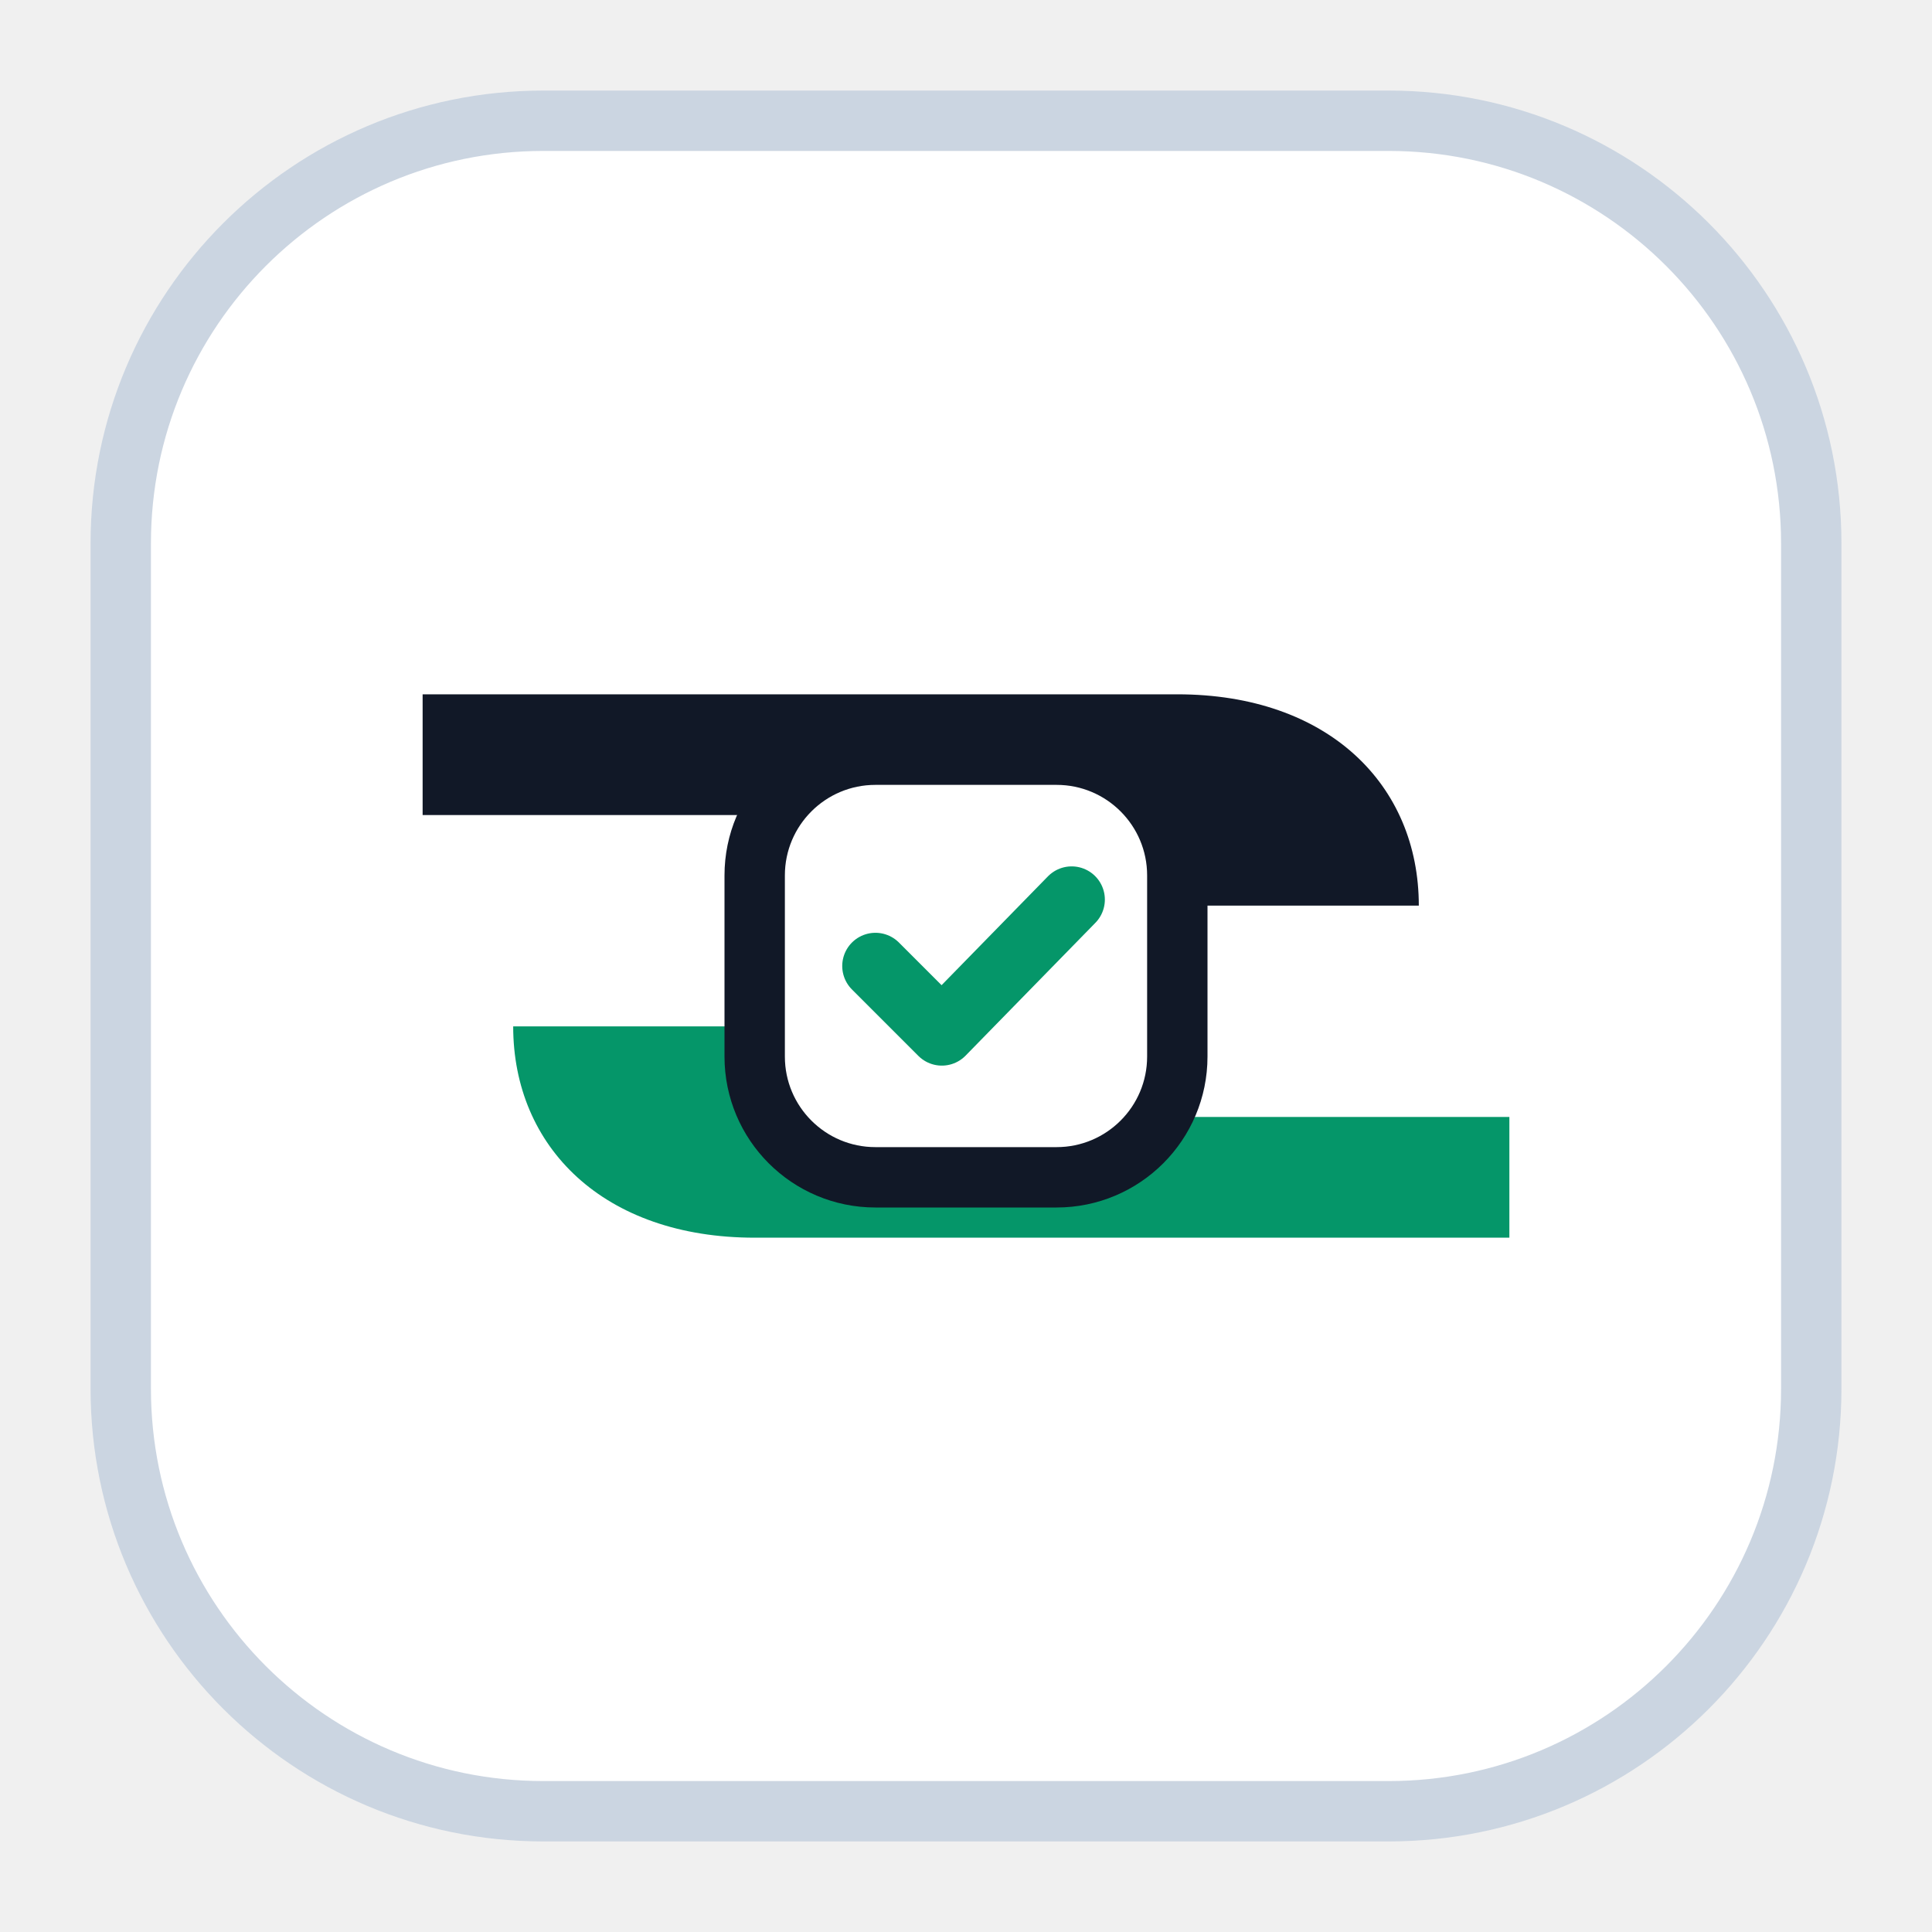
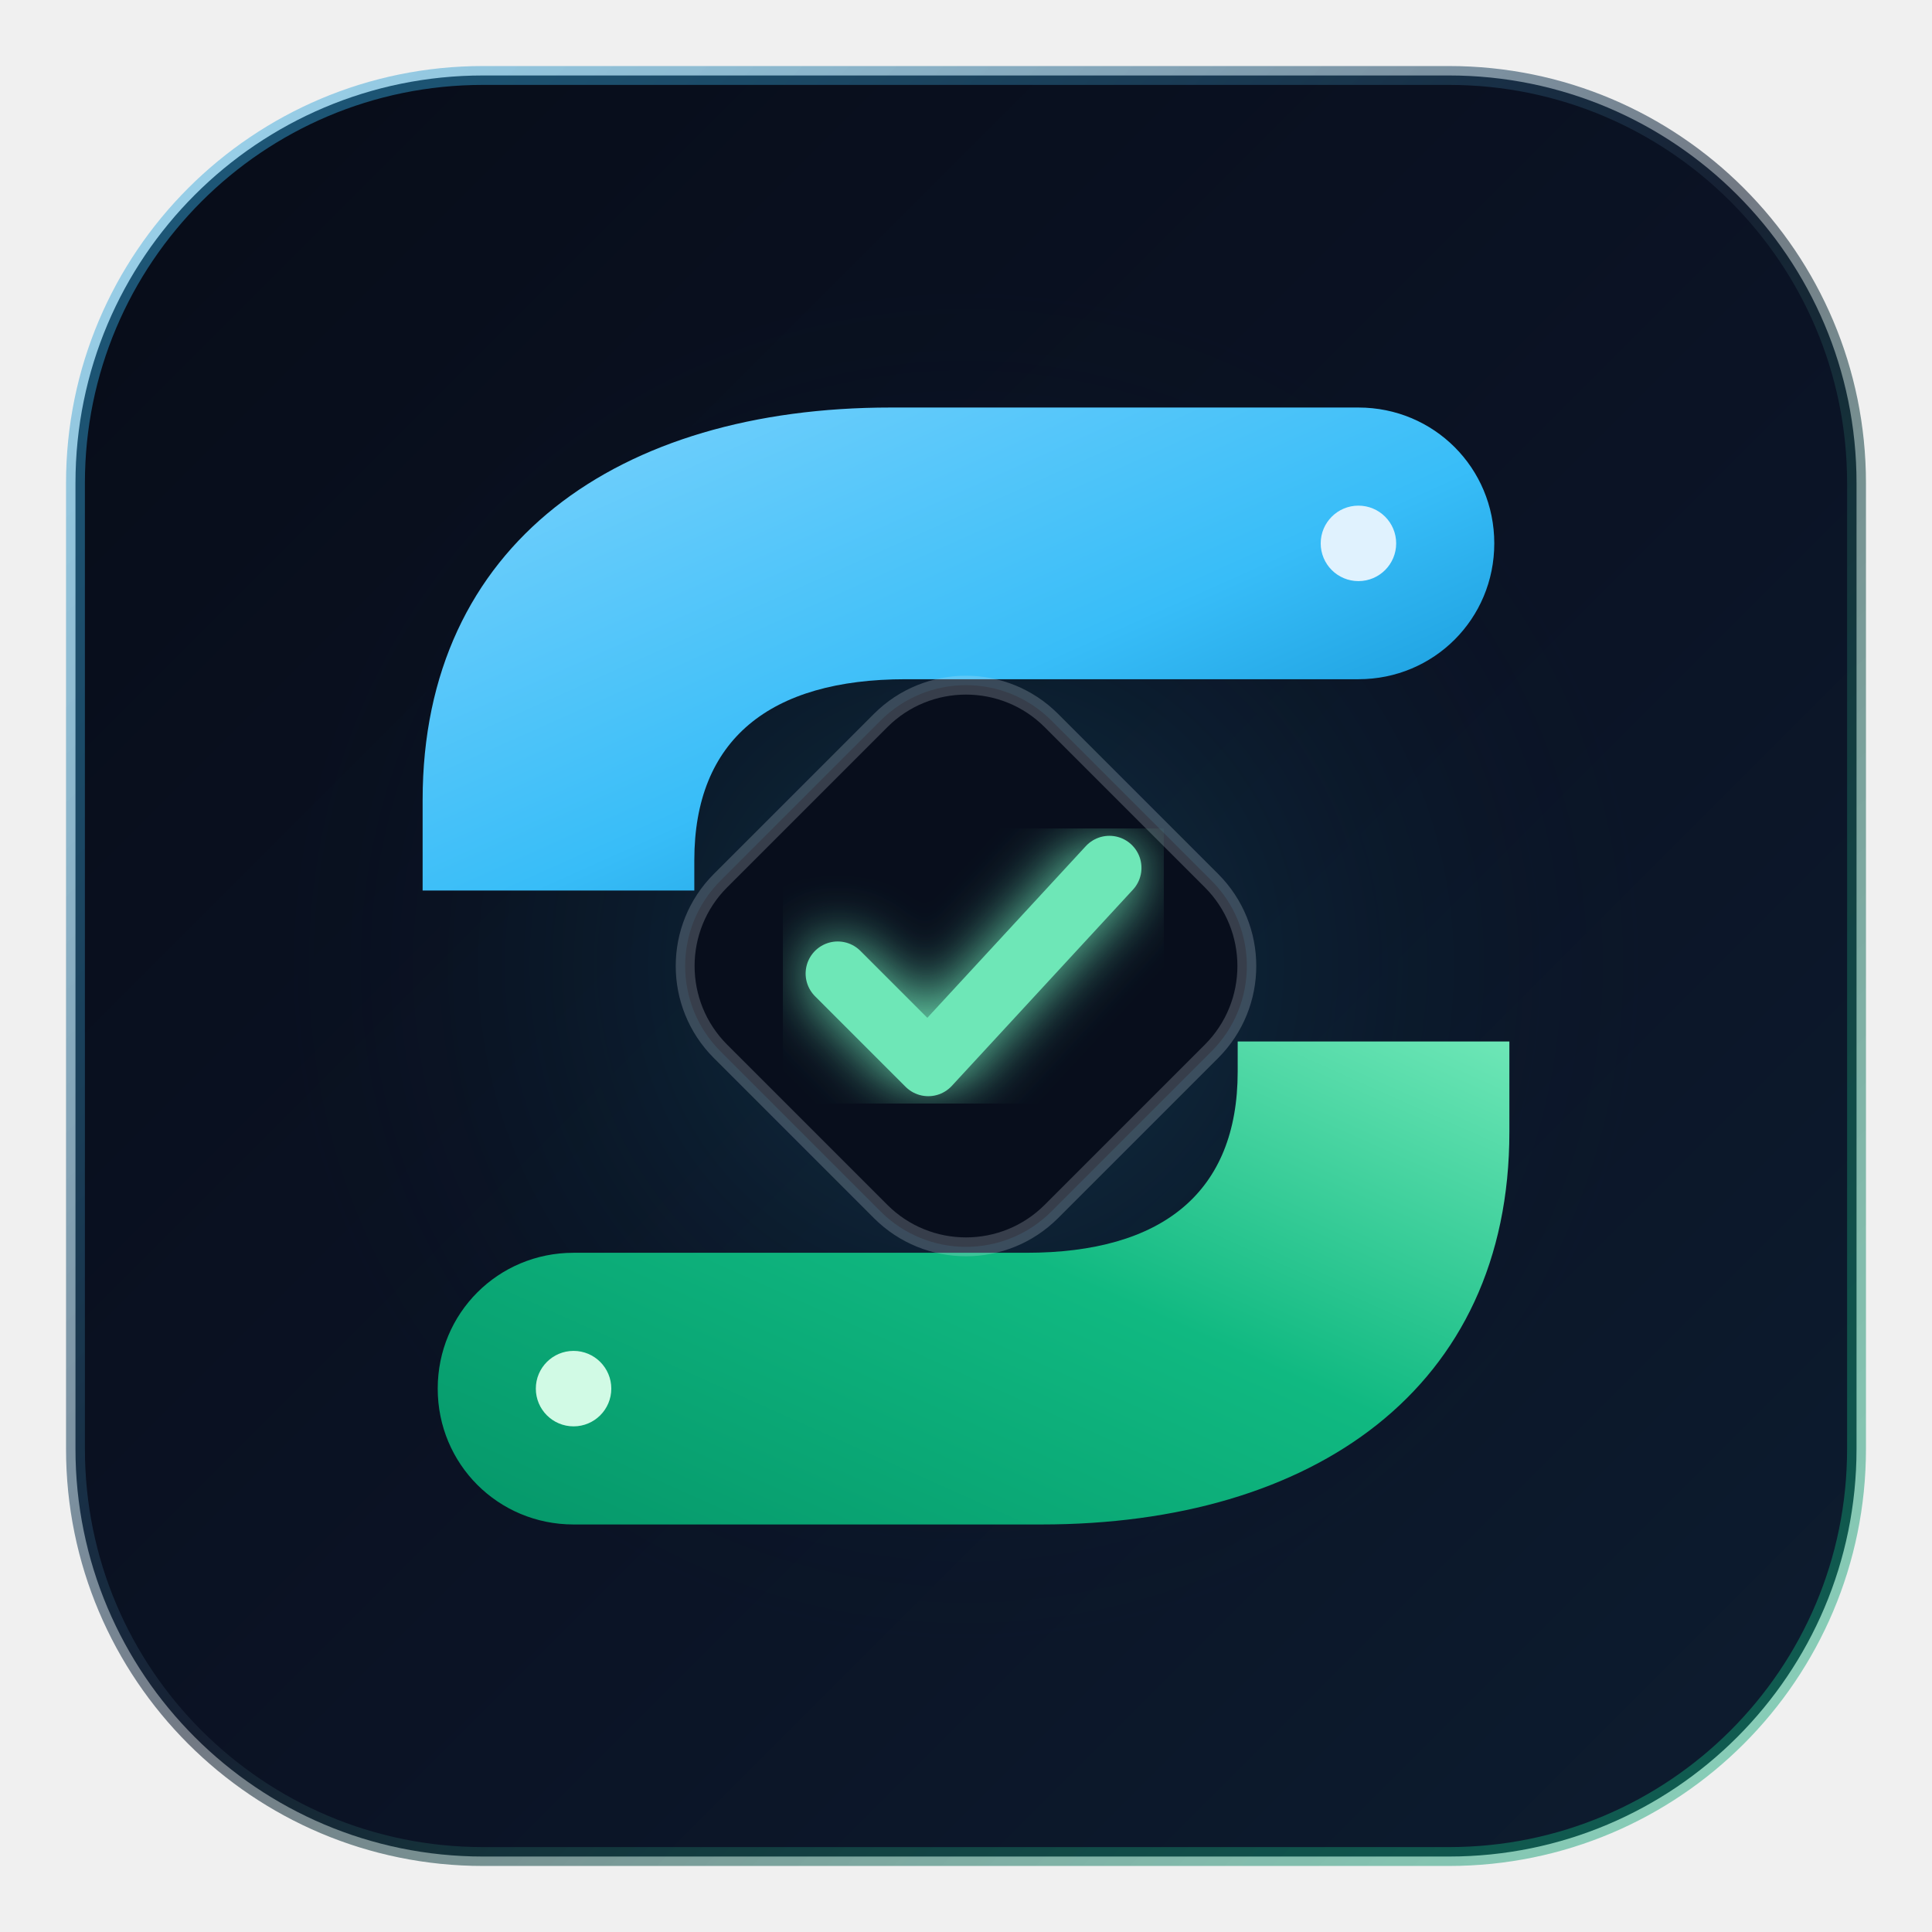
- <svg xmlns="http://www.w3.org/2000/svg" viewBox="0 0 64 64" width="64" height="64" role="img" aria-label="CorridorAudit">
-   <rect x="4" y="4" width="56" height="56" rx="14" fill="#FFFFFF" stroke="#CBD5E1" stroke-width="2" />
-   <path d="M14 23 H39 C44 23, 47 26, 47 30 H39 C39 28, 38 27, 36 27 H14 Z" fill="#111827" />
-   <path d="M50 41 H25 C20 41, 17 38, 17 34 H25 C25 36, 26 37, 28 37 H50 Z" fill="#059669" />
-   <rect x="25" y="25" width="14" height="14" rx="4" fill="#FFFFFF" stroke="#111827" stroke-width="2" />
-   <path d="M29 32 L31.2 34.2 L35.5 29.8" fill="none" stroke="#059669" stroke-width="2.2" stroke-linecap="round" stroke-linejoin="round" />
+ <svg xmlns="http://www.w3.org/2000/svg" viewBox="0 0 256 256" width="256" height="256" role="img" aria-label="CorridorAudit">
+   <defs>
+     <linearGradient id="bg" x1="0%" y1="0%" x2="100%" y2="100%">
+       <stop offset="0%" stop-color="#070C18" />
+       <stop offset="55%" stop-color="#0B1325" />
+       <stop offset="100%" stop-color="#0D1D30" />
+     </linearGradient>
+     <linearGradient id="rim" x1="0%" y1="0%" x2="100%" y2="100%">
+       <stop offset="0%" stop-color="#38BDF8" stop-opacity="0.45" />
+       <stop offset="50%" stop-color="#1E293B" stop-opacity="0.6" />
+       <stop offset="100%" stop-color="#10B981" stop-opacity="0.45" />
+     </linearGradient>
+     <linearGradient id="cyanFlow" x1="0%" y1="0%" x2="100%" y2="100%">
+       <stop offset="0%" stop-color="#7DD3FC" />
+       <stop offset="55%" stop-color="#38BDF8" />
+       <stop offset="100%" stop-color="#0284C7" />
+     </linearGradient>
+     <linearGradient id="emeraldFlow" x1="0%" y1="100%" x2="100%" y2="0%">
+       <stop offset="0%" stop-color="#059669" />
+       <stop offset="55%" stop-color="#10B981" />
+       <stop offset="100%" stop-color="#6EE7B7" />
+     </linearGradient>
+     <radialGradient id="ambientGlow" cx="50%" cy="50%" r="50%">
+       <stop offset="0%" stop-color="#22D3EE" stop-opacity="0.18" />
+       <stop offset="100%" stop-color="#070C18" stop-opacity="0" />
+     </radialGradient>
+     <filter id="softGlow" x="-20%" y="-20%" width="140%" height="140%">
+       <feGaussianBlur stdDeviation="4" result="blur" />
+       <feMerge>
+         <feMergeNode in="blur" />
+         <feMergeNode in="SourceGraphic" />
+       </feMerge>
+     </filter>
+   </defs>
+   <rect x="10" y="10" width="236" height="236" rx="54" fill="url(#bg)" stroke="url(#rim)" stroke-width="2.5" />
+   <circle cx="128" cy="128" r="96" fill="url(#ambientGlow)" />
+   <path d="M56 106 C56 72, 82 54, 118 54 L180 54 C190 54, 198 62, 198 72 C198 82, 190 90, 180 90 L120 90 C102 90, 92 98, 92 114 L92 118 L56 118 Z" fill="url(#cyanFlow)" />
+   <path d="M200 150 C200 184, 174 202, 138 202 L76 202 C66 202, 58 194, 58 184 C58 174, 66 166, 76 166 L136 166 C154 166, 164 158, 164 142 L164 138 L200 138 Z" fill="url(#emeraldFlow)" />
+   <rect x="97" y="97" width="62" height="62" rx="16" transform="rotate(45 128 128)" fill="#080E1C" stroke="#E2E8F0" stroke-opacity="0.22" stroke-width="2.5" />
+   <path d="M111 129 L123 141 L147 115" fill="none" stroke="#6EE7B7" stroke-width="8.5" stroke-linecap="round" stroke-linejoin="round" filter="url(#softGlow)" />
+   <circle cx="180" cy="72" r="5" fill="#E0F2FE" />
+   <circle cx="76" cy="184" r="5" fill="#D1FAE5" />
</svg>
